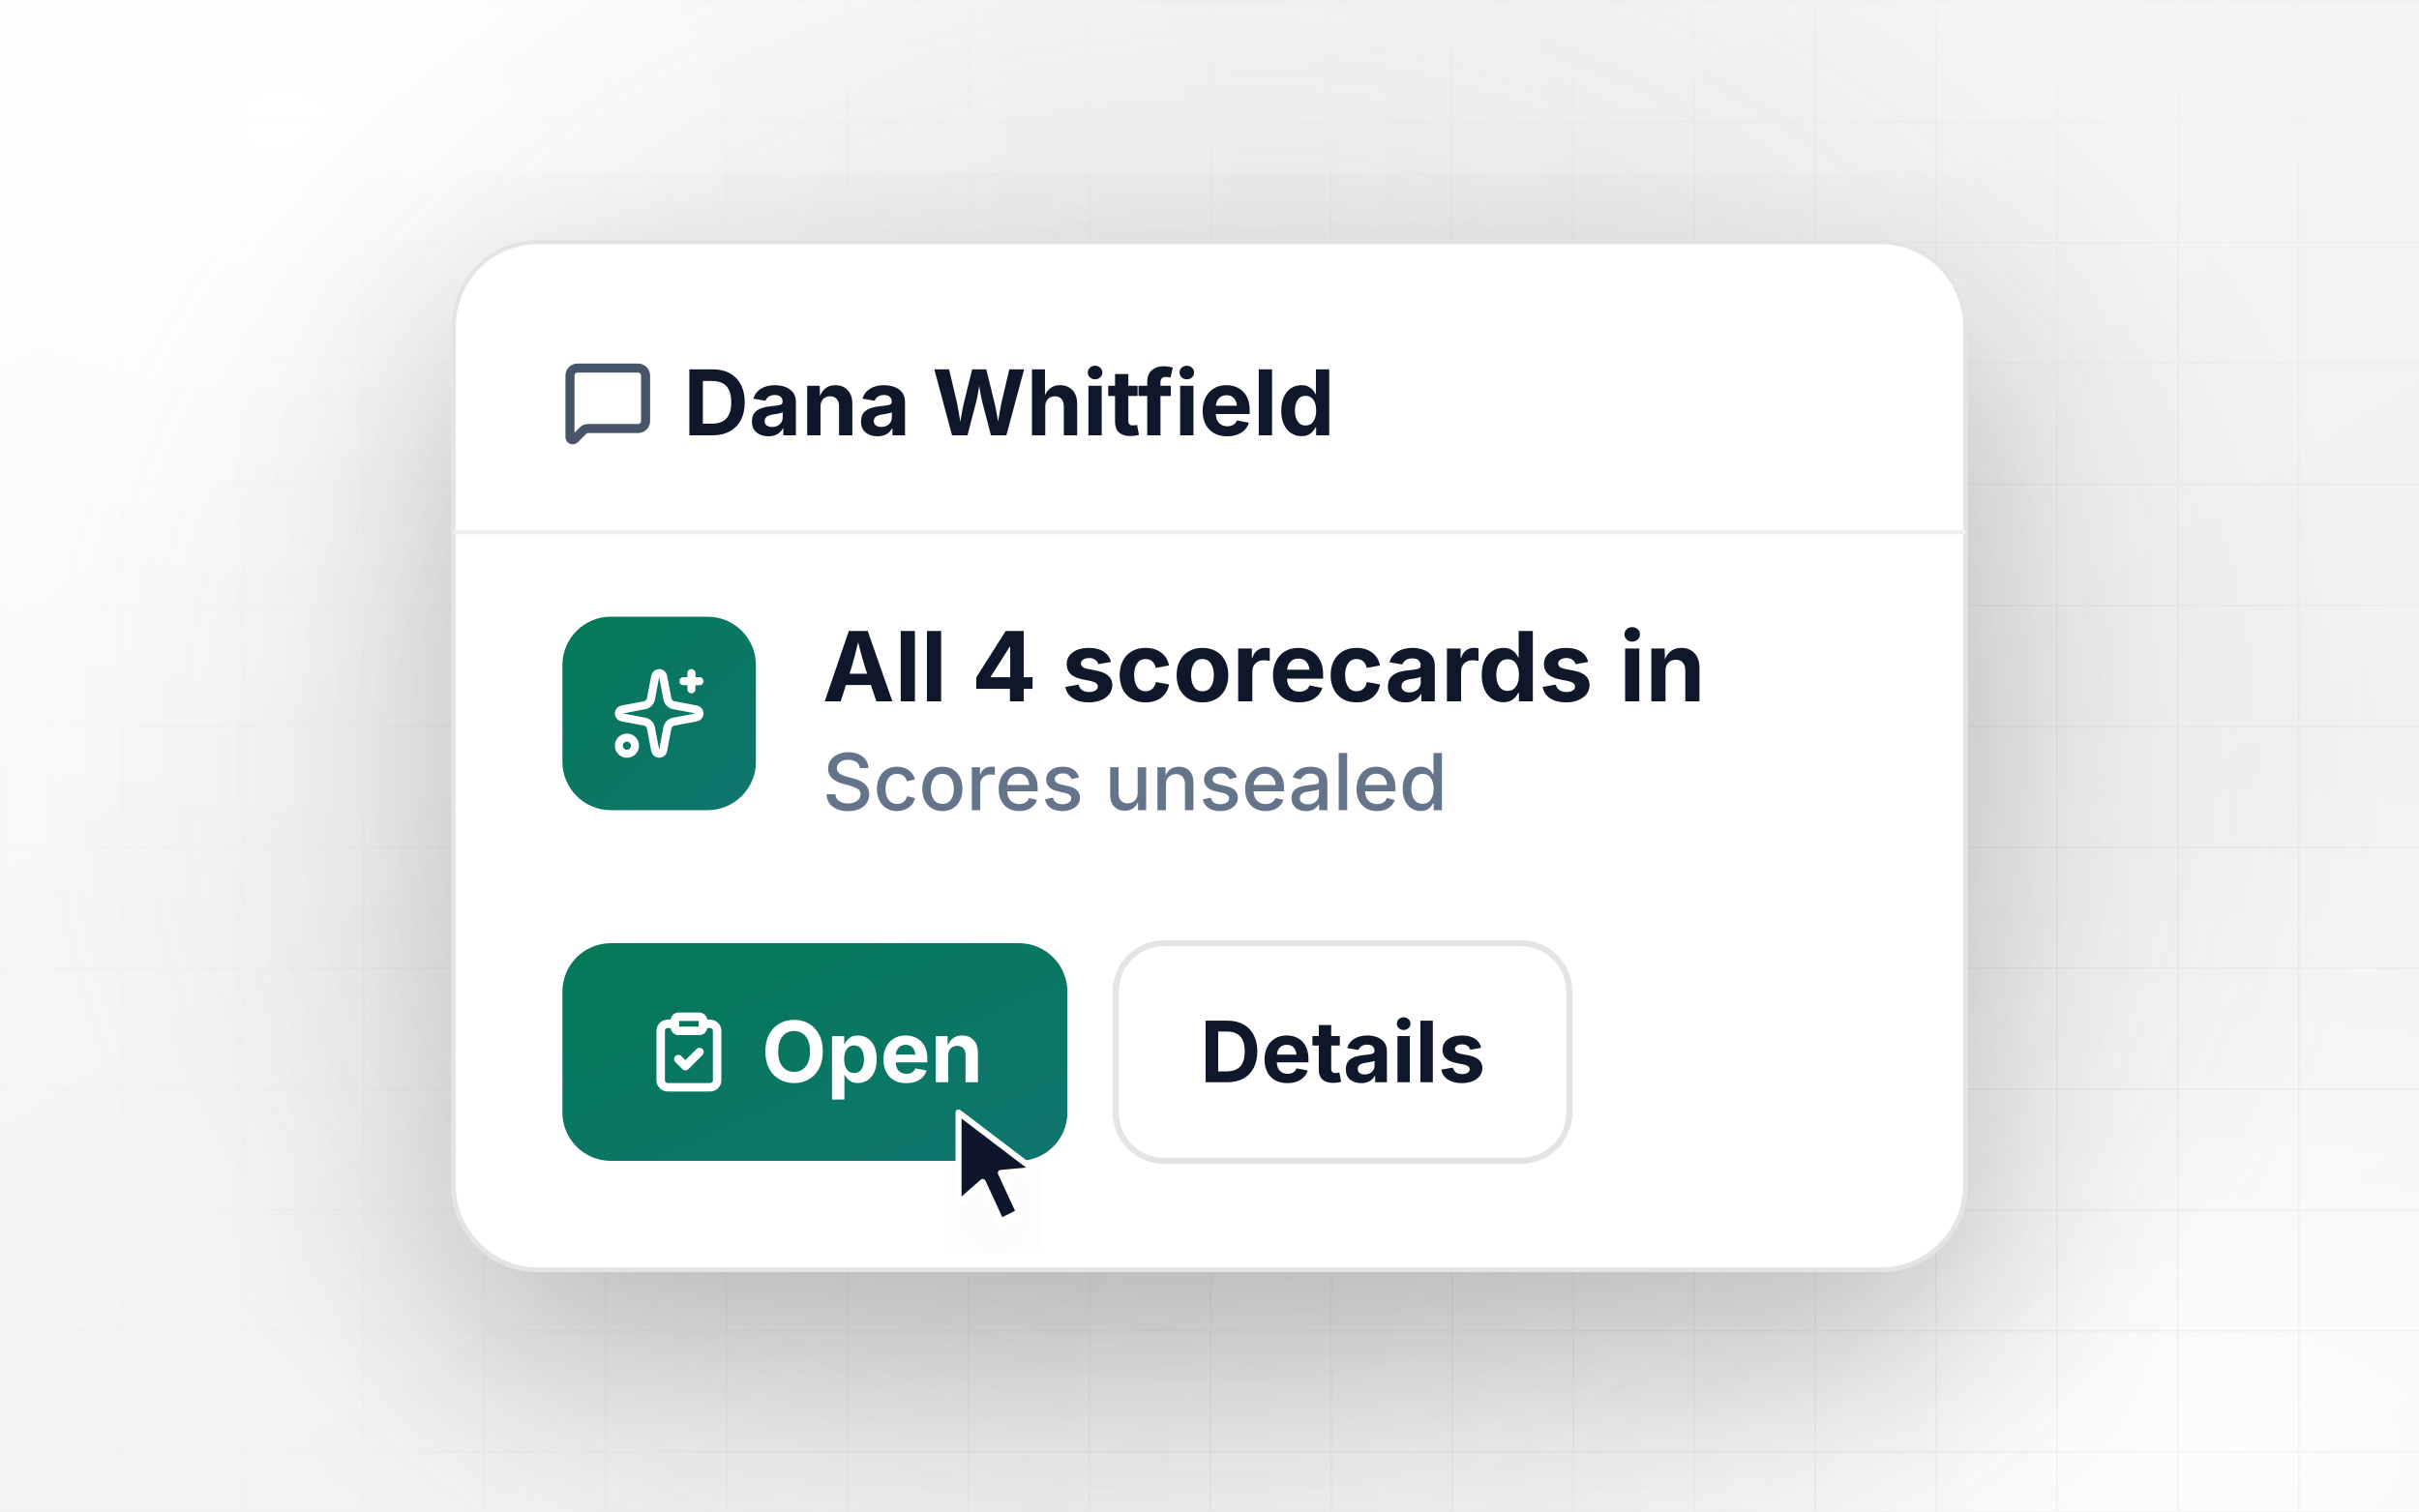
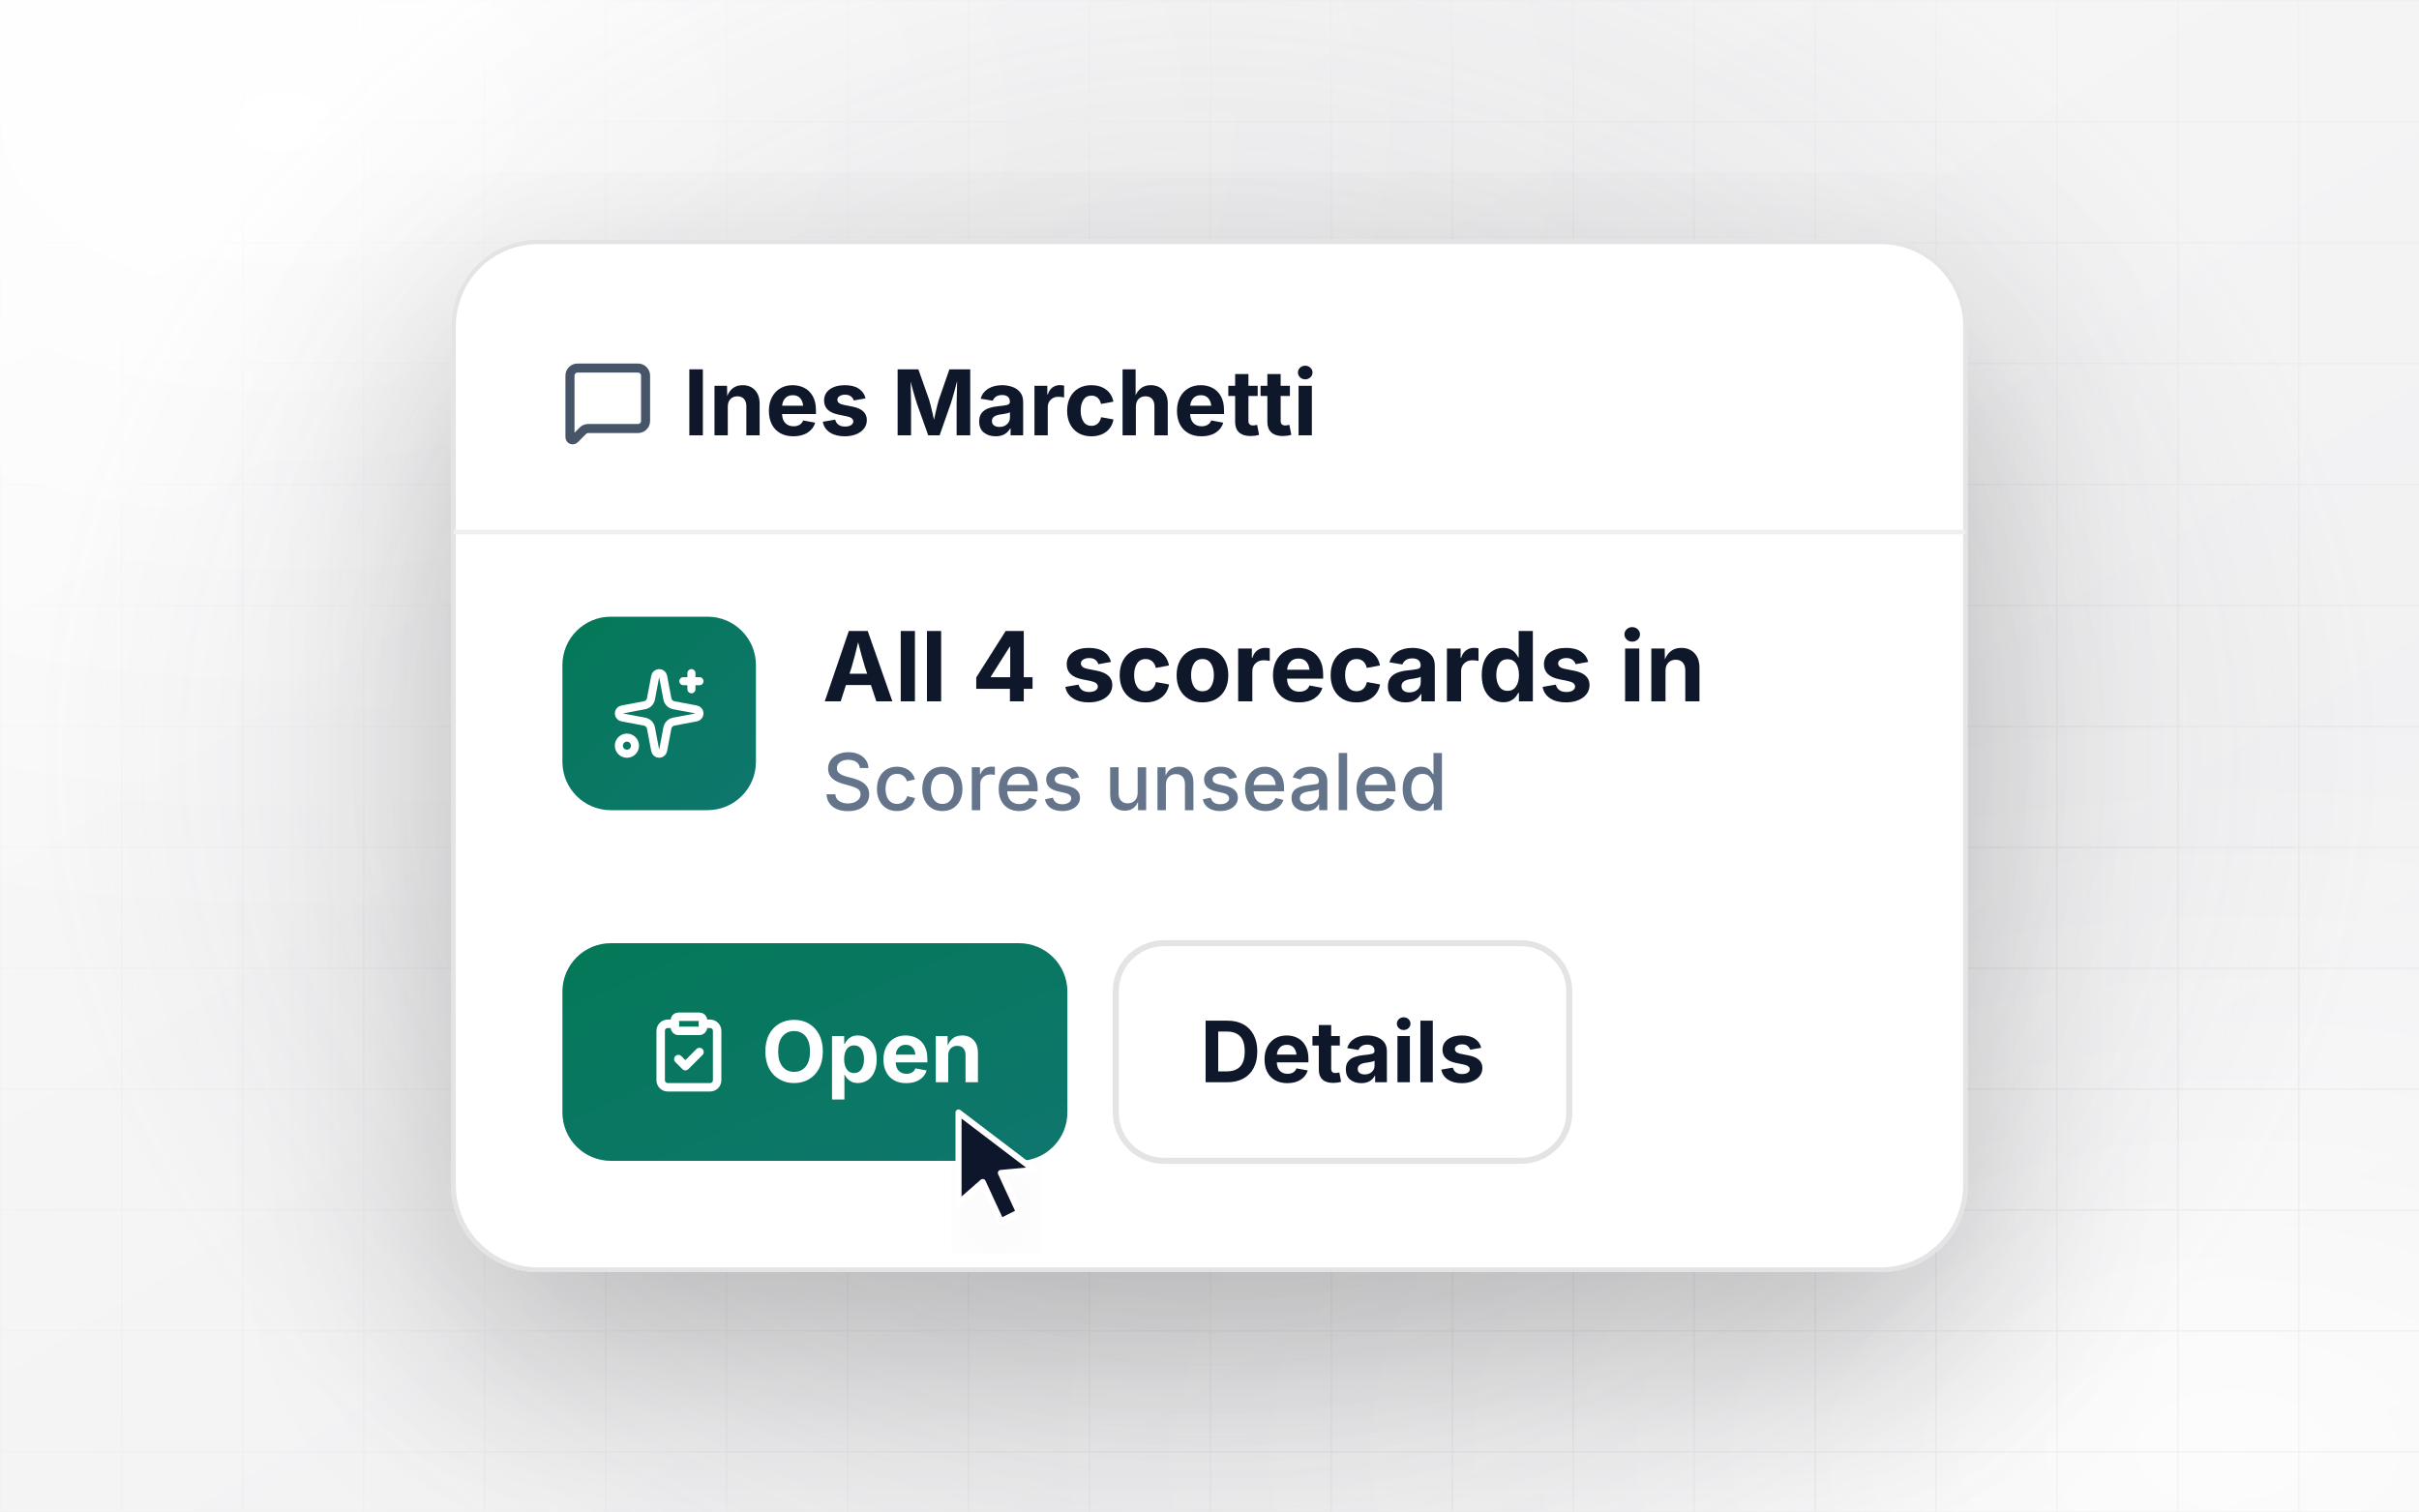
<svg xmlns="http://www.w3.org/2000/svg" xmlns:xlink="http://www.w3.org/1999/xlink" viewBox="0 0 800 500" width="800" height="500" role="img">
  <defs>
    <linearGradient id="bg" x1="0" y1="0" x2="1" y2="1">
      <stop offset="0" stop-color="#FAFAFA" />
      <stop offset="1" stop-color="#EEEEF0" />
    </linearGradient>
    <radialGradient id="glowA" cx="0.12" cy="0.08" r="0.55">
      <stop offset="0" stop-color="#FFFFFF" stop-opacity="0.95" />
      <stop offset="1" stop-color="#FFFFFF" stop-opacity="0" />
    </radialGradient>
    <radialGradient id="glowB" cx="0.92" cy="0.96" r="0.5">
      <stop offset="0" stop-color="#FFFFFF" stop-opacity="0.85" />
      <stop offset="1" stop-color="#FFFFFF" stop-opacity="0" />
    </radialGradient>
    <linearGradient id="gAcc" x1="0" y1="0" x2="1" y2="1">
      <stop offset="0" stop-color="#047857" />
      <stop offset="1" stop-color="#0F766E" />
    </linearGradient>
    <linearGradient id="gStroke" x1="0" y1="0" x2="1" y2="0">
      <stop offset="0" stop-color="#6EE7B7" />
      <stop offset="1" stop-color="#5EEAD4" />
    </linearGradient>
    <pattern id="grid" width="40" height="40" patternUnits="userSpaceOnUse">
      <path d="M40 0H0V40" fill="none" stroke="#52525B" stroke-opacity="0.07" stroke-width="1" />
    </pattern>
    <radialGradient id="fade" cx="0.5" cy="0.45" r="0.65">
      <stop offset="0" stop-color="#fff" stop-opacity="1" />
      <stop offset="1" stop-color="#fff" stop-opacity="0" />
    </radialGradient>
    <mask id="gridMask">
      <rect width="1200" height="800" fill="url(#fade)" />
    </mask>
    <filter id="e1" x="-10%" y="-10%" width="120%" height="140%">
      <feDropShadow dx="0" dy="1" stdDeviation="1.2" flood-color="#0F172A" flood-opacity="0.07" />
      <feDropShadow dx="0" dy="12" stdDeviation="18" flood-color="#18181B" flood-opacity="0.08" />
    </filter>
    <filter id="e2" x="-15%" y="-15%" width="130%" height="160%">
      <feDropShadow dx="0" dy="2" stdDeviation="3" flood-color="#0F172A" flood-opacity="0.10" />
      <feDropShadow dx="0" dy="28" stdDeviation="34" flood-color="#18181B" flood-opacity="0.20" />
    </filter>
    <radialGradient id="spot" cx="0.5" cy="0.5" r="0.5">
      <stop offset="0" stop-color="#71717A" stop-opacity="0.24" />
      <stop offset="1" stop-color="#71717A" stop-opacity="0" />
    </radialGradient>
-     <path id="g700_D" d="M659 0H135V1490H664Q888 1490 1049.5 1400.5Q1211 1311 1298.0 1144.5Q1385 978 1385 746Q1385 513 1298.0 346.0Q1211 179 1048.0 89.5Q885 0 659 0ZM440 263H644Q859 263 970.0 379.0Q1081 495 1081 746Q1081 996 970.5 1111.5Q860 1227 646 1227H440Z" />
+     <path id="g700_I" d="M440 1490V0H135V1490Z" />
+     <path id="g700_n" d="M428 647V0H128V1118H411L415 887Q462 1004 548.0 1068.0Q634 1132 763 1132Q937 1132 1042.0 1020.0Q1147 908 1147 711V0H847V659Q847 763 793.5 822.0Q740 881 645 881Q549 881 488.5 819.5Q428 758 428 647Z" />
+     <path id="g700_e" d="M633 -22Q462 -22 338.0 48.0Q214 118 147.5 247.0Q81 376 81 553Q81 726 147.5 856.0Q214 986 334.5 1059.0Q455 1132 618 1132Q764 1132 883.0 1070.0Q1002 1008 1072.5 882.0Q1143 756 1143 565V481H378Q383 344 454.0 274.0Q525 204 638 204Q717 204 773.5 237.5Q830 271 854 336L1126 285Q1085 146 956.5 62.0Q828 -22 633 -22ZM380 669H854Q843 778 784.0 842.0Q725 906 621 906Q513 906 451.0 839.5Q389 773 380 669Z" />
+     <path id="g700_s" d="M572 -22Q370 -22 238.5 64.0Q107 150 78 306L357 354Q400 198 581 198Q667 198 716.5 230.5Q766 263 766 313Q766 398 622 428L429 468Q107 534 107 785Q107 946 236.0 1039.0Q365 1132 577 1132Q776 1132 894.0 1051.0Q1012 970 1043 834L777 787Q759 844 711.0 880.5Q663 917 581 917Q507 917 457.0 885.5Q407 854 407 804Q407 762 439.5 732.5Q472 703 551 687L752 647Q1072 582 1072 345Q1072 235 1008.0 152.5Q944 70 831.0 24.0Q718 -22 572 -22Z" />
+     <path id="g700_M" d="M135 0V1490H603L845 806Q860 759 879.0 683.0Q898 607 918.5 519.5Q939 432 956 351Q973 431 993.0 518.5Q1013 606 1032.0 682.0Q1051 758 1066 806L1304 1490H1774V0H1467V703Q1467 759 1469.5 846.0Q1472 933 1474.5 1033.0Q1477 1133 1478 1227Q1453 1127 1425.5 1026.0Q1398 925 1373.0 840.5Q1348 756 1330 703L1083 0H826L575 703Q558 754 533.5 836.0Q509 918 481.0 1016.5Q453 1115 427 1215Q429 1125 431.5 1027.5Q434 930 436.0 844.5Q438 759 438 703V0Z" />
    <path id="g700_a" d="M440 -22Q280 -22 174.0 62.5Q68 147 68 313Q68 438 128.0 509.0Q188 580 284.0 613.0Q380 646 490 656Q634 670 697.5 685.5Q761 701 761 756V761Q761 832 715.5 871.0Q670 910 586 910Q499 910 446.0 872.5Q393 835 375 781L100 827Q143 972 271.5 1052.0Q400 1132 587 1132Q707 1132 815.5 1094.0Q924 1056 992.5 972.5Q1061 889 1061 753V0H777V155H767Q726 77 645.0 27.5Q564 -22 440 -22ZM525 189Q630 189 696.5 250.0Q763 311 763 400V521Q745 508 704.5 498.5Q664 489 619.0 481.5Q574 474 541 470Q458 458 407.0 423.0Q356 388 356 321Q356 256 403.5 222.5Q451 189 525 189Z" />
-     <path id="g700_n" d="M428 647V0H128V1118H411L415 887Q462 1004 548.0 1068.0Q634 1132 763 1132Q937 1132 1042.0 1020.0Q1147 908 1147 711V0H847V659Q847 763 793.5 822.0Q740 881 645 881Q549 881 488.5 819.5Q428 758 428 647Z" />
-     <path id="g700_W" d="M449 0 49 1490H382L555 757Q578 654 597.5 537.0Q617 420 635 305Q655 420 676.0 537.0Q697 654 722 757L904 1490H1221L1402 757Q1427 655 1448.0 539.0Q1469 423 1489 309Q1507 423 1526.5 539.0Q1546 655 1569 757L1742 1490H2076L1675 0H1327L1129 762Q1109 843 1093.0 932.5Q1077 1022 1061 1118Q1047 1025 1032.0 935.5Q1017 846 995 762L798 0Z" />
+     <path id="g700_r" d="M128 0V1118H418V923H430Q461 1026 533.5 1079.5Q606 1133 700 1133Q751 1133 797 1123V855Q777 861 738.5 865.5Q700 870 667 870Q563 870 495.5 805.0Q428 740 428 636V0Z" />
+     <path id="g700_c" d="M628 -22Q459 -22 336.5 50.5Q214 123 147.5 252.5Q81 382 81 554Q81 727 147.5 857.0Q214 987 336.5 1059.5Q459 1132 628 1132Q827 1132 960.0 1032.5Q1093 933 1125 760L846 708Q827 795 772.5 845.5Q718 896 631 896Q511 896 449.0 801.5Q387 707 387 555Q387 405 449.0 309.5Q511 214 631 214Q718 214 774.0 266.5Q830 319 848 409L1127 358Q1095 181 962.0 79.5Q829 -22 628 -22Z" />
    <path id="g700_h" d="M428 647V0H128V1490H422V904Q471 1013 555.0 1072.5Q639 1132 763 1132Q937 1132 1042.5 1020.0Q1148 908 1148 711V0H847V659Q847 763 793.5 822.0Q740 881 645 881Q549 881 488.5 819.5Q428 758 428 647Z" />
+     <path id="g700_t" d="M683 1118V889H474V327Q474 223 576 223Q593 223 623.5 227.5Q654 232 671 236L714 11Q664 -4 614.5 -10.0Q565 -16 520 -16Q352 -16 263.0 65.5Q174 147 174 301V889H20V1118H174V1384H474V1118Z" />
    <path id="g700_i" d="M128 0V1118H428V0ZM278 1264Q210 1264 162.0 1309.0Q114 1354 114 1418Q114 1482 162.0 1527.0Q210 1572 278 1572Q346 1572 394.5 1527.0Q443 1482 443 1418Q443 1354 394.5 1309.0Q346 1264 278 1264Z" />
-     <path id="g700_t" d="M683 1118V889H474V327Q474 223 576 223Q593 223 623.5 227.5Q654 232 671 236L714 11Q664 -4 614.5 -10.0Q565 -16 520 -16Q352 -16 263.0 65.5Q174 147 174 301V889H20V1118H174V1384H474V1118Z" />
-     <path id="g700_f" d="M750 1118V889H516V0H217V889H20V1118H217V1204Q217 1382 321.0 1471.0Q425 1560 580 1560Q651 1560 709.0 1549.0Q767 1538 795 1529L741 1303Q723 1308 696.5 1313.0Q670 1318 641 1318Q572 1318 544.0 1285.5Q516 1253 516 1194V1118Z" />
-     <path id="g700_e" d="M633 -22Q462 -22 338.0 48.0Q214 118 147.5 247.0Q81 376 81 553Q81 726 147.5 856.0Q214 986 334.5 1059.0Q455 1132 618 1132Q764 1132 883.0 1070.0Q1002 1008 1072.5 882.0Q1143 756 1143 565V481H378Q383 344 454.0 274.0Q525 204 638 204Q717 204 773.5 237.5Q830 271 854 336L1126 285Q1085 146 956.5 62.0Q828 -22 633 -22ZM380 669H854Q843 778 784.0 842.0Q725 906 621 906Q513 906 451.0 839.5Q389 773 380 669Z" />
+     <path id="g700_A" d="M49 0 558 1490H958L1480 0H1141L1026 346H497L386 0ZM573 585H947L902 719Q866 833 830.0 966.0Q794 1099 755 1251Q718 1097 684.0 964.0Q650 831 616 719Z" />
    <path id="g700_l" d="M428 1490V0H128V1490Z" />
+     <path id="g700_four_tf" d="M66 265V506L689 1490H1072V511H1258V265H1072V0H779V265ZM785 511V1154H773L374 523V511Z" />
+     <path id="g700_o" d="M628 -22Q460 -22 337.0 50.5Q214 123 147.5 252.5Q81 382 81 554Q81 727 147.5 857.0Q214 987 337.0 1059.5Q460 1132 628 1132Q796 1132 919.0 1059.5Q1042 987 1108.5 857.0Q1175 727 1175 554Q1175 382 1108.5 252.5Q1042 123 919.0 50.5Q796 -22 628 -22ZM628 214Q748 214 809.0 311.0Q870 408 870 555Q870 703 809.0 799.5Q748 896 628 896Q508 896 447.5 799.5Q387 703 387 555Q387 408 447.5 311.0Q508 214 628 214Z" />
    <path id="g700_d" d="M537 -19Q408 -19 305.0 47.5Q202 114 141.5 242.5Q81 371 81 557Q81 748 143.0 876.0Q205 1004 308.0 1068.0Q411 1132 535 1132Q630 1132 693.0 1100.0Q756 1068 794.5 1021.0Q833 974 853 930H863V1490H1163V0H868V179H853Q832 134 793.0 88.5Q754 43 691.0 12.0Q628 -19 537 -19ZM629 222Q743 222 806.0 314.0Q869 406 869 558Q869 710 806.5 801.0Q744 892 629 892Q511 892 450.0 798.5Q389 705 389 558Q389 410 450.5 316.0Q512 222 629 222Z" />
-     <path id="g700_A" d="M49 0 558 1490H958L1480 0H1141L1026 346H497L386 0ZM573 585H947L902 719Q866 833 830.0 966.0Q794 1099 755 1251Q718 1097 684.0 964.0Q650 831 616 719Z" />
-     <path id="g700_four_tf" d="M66 265V506L689 1490H1072V511H1258V265H1072V0H779V265ZM785 511V1154H773L374 523V511Z" />
-     <path id="g700_s" d="M572 -22Q370 -22 238.5 64.0Q107 150 78 306L357 354Q400 198 581 198Q667 198 716.5 230.5Q766 263 766 313Q766 398 622 428L429 468Q107 534 107 785Q107 946 236.0 1039.0Q365 1132 577 1132Q776 1132 894.0 1051.0Q1012 970 1043 834L777 787Q759 844 711.0 880.5Q663 917 581 917Q507 917 457.0 885.5Q407 854 407 804Q407 762 439.5 732.5Q472 703 551 687L752 647Q1072 582 1072 345Q1072 235 1008.0 152.5Q944 70 831.0 24.0Q718 -22 572 -22Z" />
-     <path id="g700_c" d="M628 -22Q459 -22 336.5 50.5Q214 123 147.5 252.5Q81 382 81 554Q81 727 147.5 857.0Q214 987 336.5 1059.5Q459 1132 628 1132Q827 1132 960.0 1032.5Q1093 933 1125 760L846 708Q827 795 772.5 845.5Q718 896 631 896Q511 896 449.0 801.5Q387 707 387 555Q387 405 449.0 309.5Q511 214 631 214Q718 214 774.0 266.5Q830 319 848 409L1127 358Q1095 181 962.0 79.5Q829 -22 628 -22Z" />
-     <path id="g700_o" d="M628 -22Q460 -22 337.0 50.5Q214 123 147.5 252.5Q81 382 81 554Q81 727 147.5 857.0Q214 987 337.0 1059.5Q460 1132 628 1132Q796 1132 919.0 1059.5Q1042 987 1108.5 857.0Q1175 727 1175 554Q1175 382 1108.5 252.5Q1042 123 919.0 50.5Q796 -22 628 -22ZM628 214Q748 214 809.0 311.0Q870 408 870 555Q870 703 809.0 799.5Q748 896 628 896Q508 896 447.5 799.5Q387 703 387 555Q387 408 447.5 311.0Q508 214 628 214Z" />
-     <path id="g700_r" d="M128 0V1118H418V923H430Q461 1026 533.5 1079.5Q606 1133 700 1133Q751 1133 797 1123V855Q777 861 738.5 865.5Q700 870 667 870Q563 870 495.5 805.0Q428 740 428 636V0Z" />
    <path id="g500_S" d="M665 -25Q414 -25 265.0 92.5Q116 210 106 414H335Q345 292 440.0 233.5Q535 175 664 175Q806 175 899.0 241.0Q992 307 992 415Q992 512 910.5 559.5Q829 607 709 639L535 687Q352 736 249.5 832.0Q147 928 147 1081Q147 1210 216.5 1306.5Q286 1403 405.5 1456.5Q525 1510 675 1510Q828 1510 944.5 1456.5Q1061 1403 1127.5 1309.5Q1194 1216 1197 1098H975Q964 1200 880.5 1256.0Q797 1312 670 1312Q535 1312 455.0 1250.5Q375 1189 375 1094Q375 1023 418.0 979.5Q461 936 523.5 910.5Q586 885 643 870L788 832Q859 814 934.5 783.5Q1010 753 1074.0 704.5Q1138 656 1177.5 584.5Q1217 513 1217 412Q1217 286 1152.0 187.0Q1087 88 963.5 31.5Q840 -25 665 -25Z" />
    <path id="g500_c" d="M618 -23Q460 -23 343.0 49.0Q226 121 161.0 250.5Q96 380 96 553Q96 727 161.0 857.5Q226 988 343.0 1060.0Q460 1132 618 1132Q792 1132 918.5 1044.5Q1045 957 1086 802L877 752Q854 839 787.5 892.5Q721 946 619 946Q518 946 451.5 893.0Q385 840 352.5 750.5Q320 661 320 553Q320 446 352.5 357.5Q385 269 451.5 216.0Q518 163 619 163Q723 163 791.0 218.5Q859 274 881 365L1089 315Q1048 157 921.0 67.0Q794 -23 618 -23Z" />
    <path id="g500_o" d="M618 -23Q461 -23 343.5 49.0Q226 121 161.0 250.5Q96 380 96 553Q96 727 161.0 857.5Q226 988 343.5 1060.0Q461 1132 618 1132Q776 1132 893.5 1060.0Q1011 988 1076.0 857.5Q1141 727 1141 553Q1141 380 1076.0 250.5Q1011 121 893.5 49.0Q776 -23 618 -23ZM618 163Q720 163 786.5 216.5Q853 270 885.5 358.5Q918 447 918 553Q918 660 885.5 749.5Q853 839 786.5 892.5Q720 946 618 946Q517 946 451.0 892.5Q385 839 352.5 749.5Q320 660 320 553Q320 447 352.5 358.5Q385 270 451.0 216.5Q517 163 618 163Z" />
    <path id="g500_r" d="M148 0V1118H361V938H373Q403 1029 480.5 1081.5Q558 1134 656 1134Q677 1134 704.5 1132.0Q732 1130 749 1128V918Q737 921 703.0 925.5Q669 930 634 930Q519 930 443.5 859.5Q368 789 368 679V0Z" />
    <path id="g500_e" d="M630 -23Q465 -23 345.0 48.0Q225 119 160.5 248.0Q96 377 96 551Q96 723 159.5 854.0Q223 985 339.0 1058.5Q455 1132 611 1132Q738 1132 852.5 1075.5Q967 1019 1038.5 895.5Q1110 772 1110 570V492H317Q323 330 409.0 244.5Q495 159 632 159Q724 159 790.5 199.0Q857 239 886 317L1093 268Q1053 137 931.0 57.0Q809 -23 630 -23ZM318 656H892Q880 788 809.5 869.0Q739 950 612 950Q480 950 403.5 863.5Q327 777 318 656Z" />
    <path id="g500_s" d="M549 -23Q367 -23 247.5 55.5Q128 134 98 283L305 326Q350 155 551 155Q658 155 720.5 199.5Q783 244 783 306Q783 412 626 447L438 490Q130 559 130 799Q130 899 185.5 974.0Q241 1049 338.5 1090.5Q436 1132 563 1132Q744 1132 847.0 1054.5Q950 977 986 853L789 810Q768 869 716.0 913.5Q664 958 565 958Q474 958 413.0 917.0Q352 876 352 813Q352 757 392.5 722.5Q433 688 525 667L705 627Q1010 558 1010 325Q1010 223 951.5 144.5Q893 66 789.0 21.5Q685 -23 549 -23Z" />
    <path id="g500_u" d="M529 -14Q358 -14 253.0 93.5Q148 201 148 408V1118H368V435Q368 314 431.5 246.0Q495 178 604 178Q716 178 790.0 250.5Q864 323 864 456V1118H1085V0H874L873 217Q820 95 732.5 40.5Q645 -14 529 -14Z" />
    <path id="g500_n" d="M368 662V0H148V1118H358L359 903Q411 1021 498.5 1076.5Q586 1132 704 1132Q875 1132 979.5 1024.5Q1084 917 1084 710V0H864V683Q864 804 801.0 872.0Q738 940 628 940Q516 940 442.0 867.5Q368 795 368 662Z" />
    <path id="g500_a" d="M461 -25Q354 -25 268.5 14.5Q183 54 133.0 130.0Q83 206 83 316Q83 411 120.0 472.5Q157 534 219.0 569.5Q281 605 357.5 623.0Q434 641 513 650Q661 667 728.0 679.5Q795 692 795 751V757Q795 850 740.5 901.5Q686 953 581 953Q471 953 408.0 905.0Q345 857 322 800L115 854Q153 954 224.0 1015.0Q295 1076 386.5 1104.0Q478 1132 578 1132Q645 1132 721.0 1116.0Q797 1100 864.0 1058.5Q931 1017 973.0 940.0Q1015 863 1015 742V0H802V153H791Q758 87 677.5 31.0Q597 -25 461 -25ZM510 152Q599 152 663.0 187.5Q727 223 761.5 280.0Q796 337 796 403V546Q780 530 727.5 518.5Q675 507 617.0 499.0Q559 491 525 487Q432 474 365.5 436.5Q299 399 299 313Q299 233 358.5 192.5Q418 152 510 152Z" />
    <path id="g500_l" d="M368 1490V0H148V1490Z" />
    <path id="g500_d" d="M564 -22Q428 -22 322.5 47.0Q217 116 156.5 246.0Q96 376 96 556Q96 738 157.0 867.0Q218 996 323.5 1064.0Q429 1132 564 1132Q668 1132 732.0 1097.5Q796 1063 831.5 1016.5Q867 970 886 936H898V1490H1118V0H904V175H886Q866 139 829.5 93.0Q793 47 729.0 12.5Q665 -22 564 -22ZM612 165Q752 165 827.0 274.0Q902 383 902 558Q902 732 828.0 838.5Q754 945 612 945Q515 945 450.5 894.0Q386 843 353.5 755.5Q321 668 321 558Q321 447 354.0 358.0Q387 269 452.0 217.0Q517 165 612 165Z" />
    <path id="g700_O" d="M789 -20Q592 -20 434.5 70.0Q277 160 185.5 331.0Q94 502 94 744Q94 987 185.5 1158.5Q277 1330 434.5 1420.0Q592 1510 789 1510Q987 1510 1144.0 1420.0Q1301 1330 1392.5 1158.5Q1484 987 1484 744Q1484 501 1392.5 330.5Q1301 160 1144.0 70.0Q987 -20 789 -20ZM789 251Q963 251 1068.5 377.5Q1174 504 1174 744Q1174 985 1068.5 1112.0Q963 1239 789 1239Q616 1239 510.0 1111.5Q404 984 404 744Q404 505 510.0 378.0Q616 251 789 251Z" />
    <path id="g700_p" d="M128 -418V1118H423V930H437Q457 974 495.5 1021.0Q534 1068 597.5 1100.0Q661 1132 756 1132Q880 1132 983.0 1068.0Q1086 1004 1147.5 876.0Q1209 748 1209 557Q1209 371 1149.0 242.5Q1089 114 986.0 47.5Q883 -19 754 -19Q663 -19 600.0 12.0Q537 43 497.5 88.5Q458 134 437 179H428V-418ZM662 222Q779 222 840.5 316.0Q902 410 902 558Q902 705 841.0 798.5Q780 892 662 892Q546 892 483.5 801.0Q421 710 421 558Q421 406 484.0 314.0Q547 222 662 222Z" />
+     <path id="g700_D" d="M659 0H135V1490H664Q888 1490 1049.5 1400.5Q1211 1311 1298.0 1144.5Q1385 978 1385 746Q1385 513 1298.0 346.0Q1211 179 1048.0 89.5Q885 0 659 0ZM440 263H644Q859 263 970.0 379.0Q1081 495 1081 746Q1081 996 970.5 1111.5Q860 1227 646 1227H440Z" />
  </defs>
  <style>
.pulse{transform-box:fill-box;transform-origin:center;animation:pulse 2.4s cubic-bezier(.2,.7,.3,1) infinite}
@keyframes pulse{0%{transform:scale(1);opacity:.30}75%{transform:scale(2.1);opacity:0}100%{transform:scale(2.1);opacity:0}}
.caret{animation:blink 1.1s steps(1) infinite}
@keyframes blink{0%,55%{opacity:1}56%,100%{opacity:0}}
.press{transform-box:fill-box;transform-origin:0 0;animation:press 3.2s ease-in-out infinite}
@keyframes press{0%,58%,100%{transform:translate(0,0) scale(1)}66%{transform:translate(1.5px,2px) scale(.9)}74%{transform:translate(0,0) scale(1)}}
.ripple{transform-box:fill-box;transform-origin:center;opacity:0;animation:ripple 3.2s ease-out infinite}
@keyframes ripple{0%,62%{opacity:0;transform:scale(.4)}68%{opacity:.5}100%{opacity:0;transform:scale(2.4)}}
.sweep{animation:sweep 4.8s cubic-bezier(.45,0,.2,1) infinite}
@keyframes sweep{0%{transform:translateY(-470px);opacity:0}8%{opacity:1}72%{transform:translateY(0);opacity:1}100%{transform:translateY(0);opacity:1}}
.ring{transform-box:fill-box;transform-origin:50% 12%;animation:ring 4s ease-in-out infinite}
@keyframes ring{0%,70%,100%{transform:rotate(0)}74%{transform:rotate(14deg)}78%{transform:rotate(-12deg)}82%{transform:rotate(8deg)}86%{transform:rotate(-4deg)}90%{transform:rotate(0)}}
.glow{animation:glow 2.6s ease-in-out infinite}
@keyframes glow{0%,100%{opacity:1}50%{opacity:.45}}
.float{animation:float 6s ease-in-out infinite}
@keyframes float{0%,100%{transform:translateY(0)}50%{transform:translateY(-6px)}}
@media (prefers-reduced-motion: reduce){*{animation:none!important}}
</style>
  <rect width="800" height="500" fill="url(#bg)" />
  <rect width="800" height="500" fill="url(#glowA)" />
  <rect width="800" height="500" fill="url(#glowB)" />
  <rect width="800" height="500" fill="url(#grid)" mask="url(#gridMask)" />
  <ellipse cx="400.0" cy="250.0" rx="390.0" ry="323.0" fill="url(#spot)" />
  <rect x="150" y="80" width="500" height="340" rx="28" fill="#fff" stroke="#E4E4E7" stroke-width="1.5" filter="url(#e2)" />
  <g transform="translate(186 118) scale(1.25)" fill="none" stroke="#475569" stroke-width="2.4" stroke-linecap="round" stroke-linejoin="round">
    <path d="M22 17a2 2 0 0 1-2 2H6.828a2 2 0 0 0-1.414.586l-2.202 2.202A.71.71 0 0 1 2 21.286V5a2 2 0 0 1 2-2h16a2 2 0 0 1 2 2z" />
  </g>
  <g>
-     <use href="#g700_D" xlink:href="#g700_D" transform="translate(226.00 144.00) scale(0.01465 -0.01465)" fill="#0F172A" />
-     <use href="#g700_a" xlink:href="#g700_a" transform="translate(247.67 144.00) scale(0.01465 -0.01465)" fill="#0F172A" />
-     <use href="#g700_n" xlink:href="#g700_n" transform="translate(265.08 144.00) scale(0.01465 -0.01465)" fill="#0F172A" />
-     <use href="#g700_a" xlink:href="#g700_a" transform="translate(283.76 144.00) scale(0.01465 -0.01465)" fill="#0F172A" />
-     <use href="#g700_W" xlink:href="#g700_W" transform="translate(308.28 144.00) scale(0.01465 -0.01465)" fill="#0F172A" />
-     <use href="#g700_h" xlink:href="#g700_h" transform="translate(339.41 144.00) scale(0.01465 -0.01465)" fill="#0F172A" />
-     <use href="#g700_i" xlink:href="#g700_i" transform="translate(358.08 144.00) scale(0.01465 -0.01465)" fill="#0F172A" />
-     <use href="#g700_t" xlink:href="#g700_t" transform="translate(366.21 144.00) scale(0.01465 -0.01465)" fill="#0F172A" />
-     <use href="#g700_f" xlink:href="#g700_f" transform="translate(376.23 144.00) scale(0.01465 -0.01465)" fill="#0F172A" />
-     <use href="#g700_i" xlink:href="#g700_i" transform="translate(388.42 144.00) scale(0.01465 -0.01465)" fill="#0F172A" />
-     <use href="#g700_e" xlink:href="#g700_e" transform="translate(396.55 144.00) scale(0.01465 -0.01465)" fill="#0F172A" />
-     <use href="#g700_l" xlink:href="#g700_l" transform="translate(414.42 144.00) scale(0.01465 -0.01465)" fill="#0F172A" />
-     <use href="#g700_d" xlink:href="#g700_d" transform="translate(422.55 144.00) scale(0.01465 -0.01465)" fill="#0F172A" />
+     <use href="#g700_I" xlink:href="#g700_I" transform="translate(226.00 144.00) scale(0.01465 -0.01465)" fill="#0F172A" />
+     <use href="#g700_n" xlink:href="#g700_n" transform="translate(234.42 144.00) scale(0.01465 -0.01465)" fill="#0F172A" />
+     <use href="#g700_e" xlink:href="#g700_e" transform="translate(253.10 144.00) scale(0.01465 -0.01465)" fill="#0F172A" />
+     <use href="#g700_s" xlink:href="#g700_s" transform="translate(270.97 144.00) scale(0.01465 -0.01465)" fill="#0F172A" />
+     <use href="#g700_M" xlink:href="#g700_M" transform="translate(294.88 144.00) scale(0.01465 -0.01465)" fill="#0F172A" />
+     <use href="#g700_a" xlink:href="#g700_a" transform="translate(322.83 144.00) scale(0.01465 -0.01465)" fill="#0F172A" />
+     <use href="#g700_r" xlink:href="#g700_r" transform="translate(340.24 144.00) scale(0.01465 -0.01465)" fill="#0F172A" />
+     <use href="#g700_c" xlink:href="#g700_c" transform="translate(351.73 144.00) scale(0.01465 -0.01465)" fill="#0F172A" />
+     <use href="#g700_h" xlink:href="#g700_h" transform="translate(369.38 144.00) scale(0.01465 -0.01465)" fill="#0F172A" />
+     <use href="#g700_e" xlink:href="#g700_e" transform="translate(388.06 144.00) scale(0.01465 -0.01465)" fill="#0F172A" />
+     <use href="#g700_t" xlink:href="#g700_t" transform="translate(405.93 144.00) scale(0.01465 -0.01465)" fill="#0F172A" />
+     <use href="#g700_t" xlink:href="#g700_t" transform="translate(416.59 144.00) scale(0.01465 -0.01465)" fill="#0F172A" />
+     <use href="#g700_i" xlink:href="#g700_i" transform="translate(427.58 144.00) scale(0.01465 -0.01465)" fill="#0F172A" />
  </g>
  <line x1="150" y1="176" x2="650" y2="176" stroke="#EFEFF1" stroke-width="1.5" />
  <rect x="186" y="204" width="64" height="64" rx="16" fill="url(#gAcc)" />
  <g transform="translate(202 220) scale(1.3333)" fill="none" stroke="#fff" stroke-width="2" stroke-linecap="round" stroke-linejoin="round">
    <path d="M11.017 2.814a1 1 0 0 1 1.966 0l1.051 5.558a2 2 0 0 0 1.594 1.594l5.558 1.051a1 1 0 0 1 0 1.966l-5.558 1.051a2 2 0 0 0-1.594 1.594l-1.051 5.558a1 1 0 0 1-1.966 0l-1.051-5.558a2 2 0 0 0-1.594-1.594l-5.558-1.051a1 1 0 0 1 0-1.966l5.558-1.051a2 2 0 0 0 1.594-1.594z" />
    <path d="M20 2v4" />
    <path d="M22 4h-4" />
    <circle cx="4" cy="20" r="2" />
  </g>
  <g>
    <use href="#g700_A" xlink:href="#g700_A" transform="translate(272.00 232.00) scale(0.01562 -0.01562)" fill="#0F172A" />
    <use href="#g700_l" xlink:href="#g700_l" transform="translate(295.89 232.00) scale(0.01562 -0.01562)" fill="#0F172A" />
    <use href="#g700_l" xlink:href="#g700_l" transform="translate(304.56 232.00) scale(0.01562 -0.01562)" fill="#0F172A" />
    <use href="#g700_four_tf" xlink:href="#g700_four_tf" transform="translate(321.83 232.00) scale(0.01562 -0.01562)" fill="#0F172A" />
    <use href="#g700_s" xlink:href="#g700_s" transform="translate(351.11 232.00) scale(0.01562 -0.01562)" fill="#0F172A" />
    <use href="#g700_c" xlink:href="#g700_c" transform="translate(369.03 232.00) scale(0.01562 -0.01562)" fill="#0F172A" />
    <use href="#g700_o" xlink:href="#g700_o" transform="translate(387.86 232.00) scale(0.01562 -0.01562)" fill="#0F172A" />
    <use href="#g700_r" xlink:href="#g700_r" transform="translate(407.48 232.00) scale(0.01562 -0.01562)" fill="#0F172A" />
    <use href="#g700_e" xlink:href="#g700_e" transform="translate(419.73 232.00) scale(0.01562 -0.01562)" fill="#0F172A" />
    <use href="#g700_c" xlink:href="#g700_c" transform="translate(438.80 232.00) scale(0.01562 -0.01562)" fill="#0F172A" />
    <use href="#g700_a" xlink:href="#g700_a" transform="translate(457.94 232.00) scale(0.01562 -0.01562)" fill="#0F172A" />
    <use href="#g700_r" xlink:href="#g700_r" transform="translate(476.52 232.00) scale(0.01562 -0.01562)" fill="#0F172A" />
    <use href="#g700_d" xlink:href="#g700_d" transform="translate(488.77 232.00) scale(0.01562 -0.01562)" fill="#0F172A" />
    <use href="#g700_s" xlink:href="#g700_s" transform="translate(508.94 232.00) scale(0.01562 -0.01562)" fill="#0F172A" />
    <use href="#g700_i" xlink:href="#g700_i" transform="translate(535.45 232.00) scale(0.01562 -0.01562)" fill="#0F172A" />
    <use href="#g700_n" xlink:href="#g700_n" transform="translate(544.12 232.00) scale(0.01562 -0.01562)" fill="#0F172A" />
  </g>
  <g>
    <use href="#g500_S" xlink:href="#g500_S" transform="translate(272.00 268.00) scale(0.0127 -0.0127)" fill="#64748B" />
    <use href="#g500_c" xlink:href="#g500_c" transform="translate(288.80 268.00) scale(0.0127 -0.0127)" fill="#64748B" />
    <use href="#g500_o" xlink:href="#g500_o" transform="translate(303.80 268.00) scale(0.0127 -0.0127)" fill="#64748B" />
    <use href="#g500_r" xlink:href="#g500_r" transform="translate(319.51 268.00) scale(0.0127 -0.0127)" fill="#64748B" />
    <use href="#g500_e" xlink:href="#g500_e" transform="translate(329.07 268.00) scale(0.0127 -0.0127)" fill="#64748B" />
    <use href="#g500_s" xlink:href="#g500_s" transform="translate(344.34 268.00) scale(0.0127 -0.0127)" fill="#64748B" />
    <use href="#g500_u" xlink:href="#g500_u" transform="translate(365.27 268.00) scale(0.0127 -0.0127)" fill="#64748B" />
    <use href="#g500_n" xlink:href="#g500_n" transform="translate(380.91 268.00) scale(0.0127 -0.0127)" fill="#64748B" />
    <use href="#g500_s" xlink:href="#g500_s" transform="translate(396.55 268.00) scale(0.0127 -0.0127)" fill="#64748B" />
    <use href="#g500_e" xlink:href="#g500_e" transform="translate(410.56 268.00) scale(0.0127 -0.0127)" fill="#64748B" />
    <use href="#g500_a" xlink:href="#g500_a" transform="translate(426.08 268.00) scale(0.0127 -0.0127)" fill="#64748B" />
    <use href="#g500_l" xlink:href="#g500_l" transform="translate(440.85 268.00) scale(0.0127 -0.0127)" fill="#64748B" />
    <use href="#g500_e" xlink:href="#g500_e" transform="translate(447.40 268.00) scale(0.0127 -0.0127)" fill="#64748B" />
    <use href="#g500_d" xlink:href="#g500_d" transform="translate(462.67 268.00) scale(0.0127 -0.0127)" fill="#64748B" />
  </g>
  <rect x="186" y="312" width="167" height="72" rx="16" fill="url(#gAcc)" />
  <g transform="translate(213.832 334.0) scale(1.1667)" fill="none" stroke="#fff" stroke-width="2.4" stroke-linecap="round" stroke-linejoin="round">
    <rect width="8" height="4" x="8" y="2" rx="1" ry="1" />
    <path d="M16 4h2a2 2 0 0 1 2 2v14a2 2 0 0 1-2 2H6a2 2 0 0 1-2-2V6a2 2 0 0 1 2-2h2" />
    <path d="m9 14 2 2 4-4" />
  </g>
  <g>
    <use href="#g700_O" xlink:href="#g700_O" transform="translate(251.83 358.00) scale(0.01367 -0.01367)" fill="#fff" />
    <use href="#g700_p" xlink:href="#g700_p" transform="translate(273.41 358.00) scale(0.01367 -0.01367)" fill="#fff" />
    <use href="#g700_e" xlink:href="#g700_e" transform="translate(291.06 358.00) scale(0.01367 -0.01367)" fill="#fff" />
    <use href="#g700_n" xlink:href="#g700_n" transform="translate(307.74 358.00) scale(0.01367 -0.01367)" fill="#fff" />
  </g>
  <rect x="369" y="312" width="150" height="72" rx="16" fill="#fff" stroke="#E4E4E7" stroke-width="2" />
  <g>
    <use href="#g700_D" xlink:href="#g700_D" transform="translate(396.87 358.00) scale(0.01367 -0.01367)" fill="#0F172A" />
    <use href="#g700_e" xlink:href="#g700_e" transform="translate(417.09 358.00) scale(0.01367 -0.01367)" fill="#0F172A" />
    <use href="#g700_t" xlink:href="#g700_t" transform="translate(433.77 358.00) scale(0.01367 -0.01367)" fill="#0F172A" />
    <use href="#g700_a" xlink:href="#g700_a" transform="translate(444.16 358.00) scale(0.01367 -0.01367)" fill="#0F172A" />
    <use href="#g700_i" xlink:href="#g700_i" transform="translate(460.41 358.00) scale(0.01367 -0.01367)" fill="#0F172A" />
    <use href="#g700_l" xlink:href="#g700_l" transform="translate(468.00 358.00) scale(0.01367 -0.01367)" fill="#0F172A" />
    <use href="#g700_s" xlink:href="#g700_s" transform="translate(475.59 358.00) scale(0.01367 -0.01367)" fill="#0F172A" />
  </g>
  <circle class="ripple" cx="317" cy="368" r="14" fill="#047857" />
  <g class="press">
    <g filter="url(#e1)">
      <path d="M317 368 l0 30 l8 -7 l6 13 l6 -3 l-6 -13 l11 -1 z" fill="#0F172A" stroke="#fff" stroke-width="2" stroke-linejoin="round" />
    </g>
  </g>
</svg>
